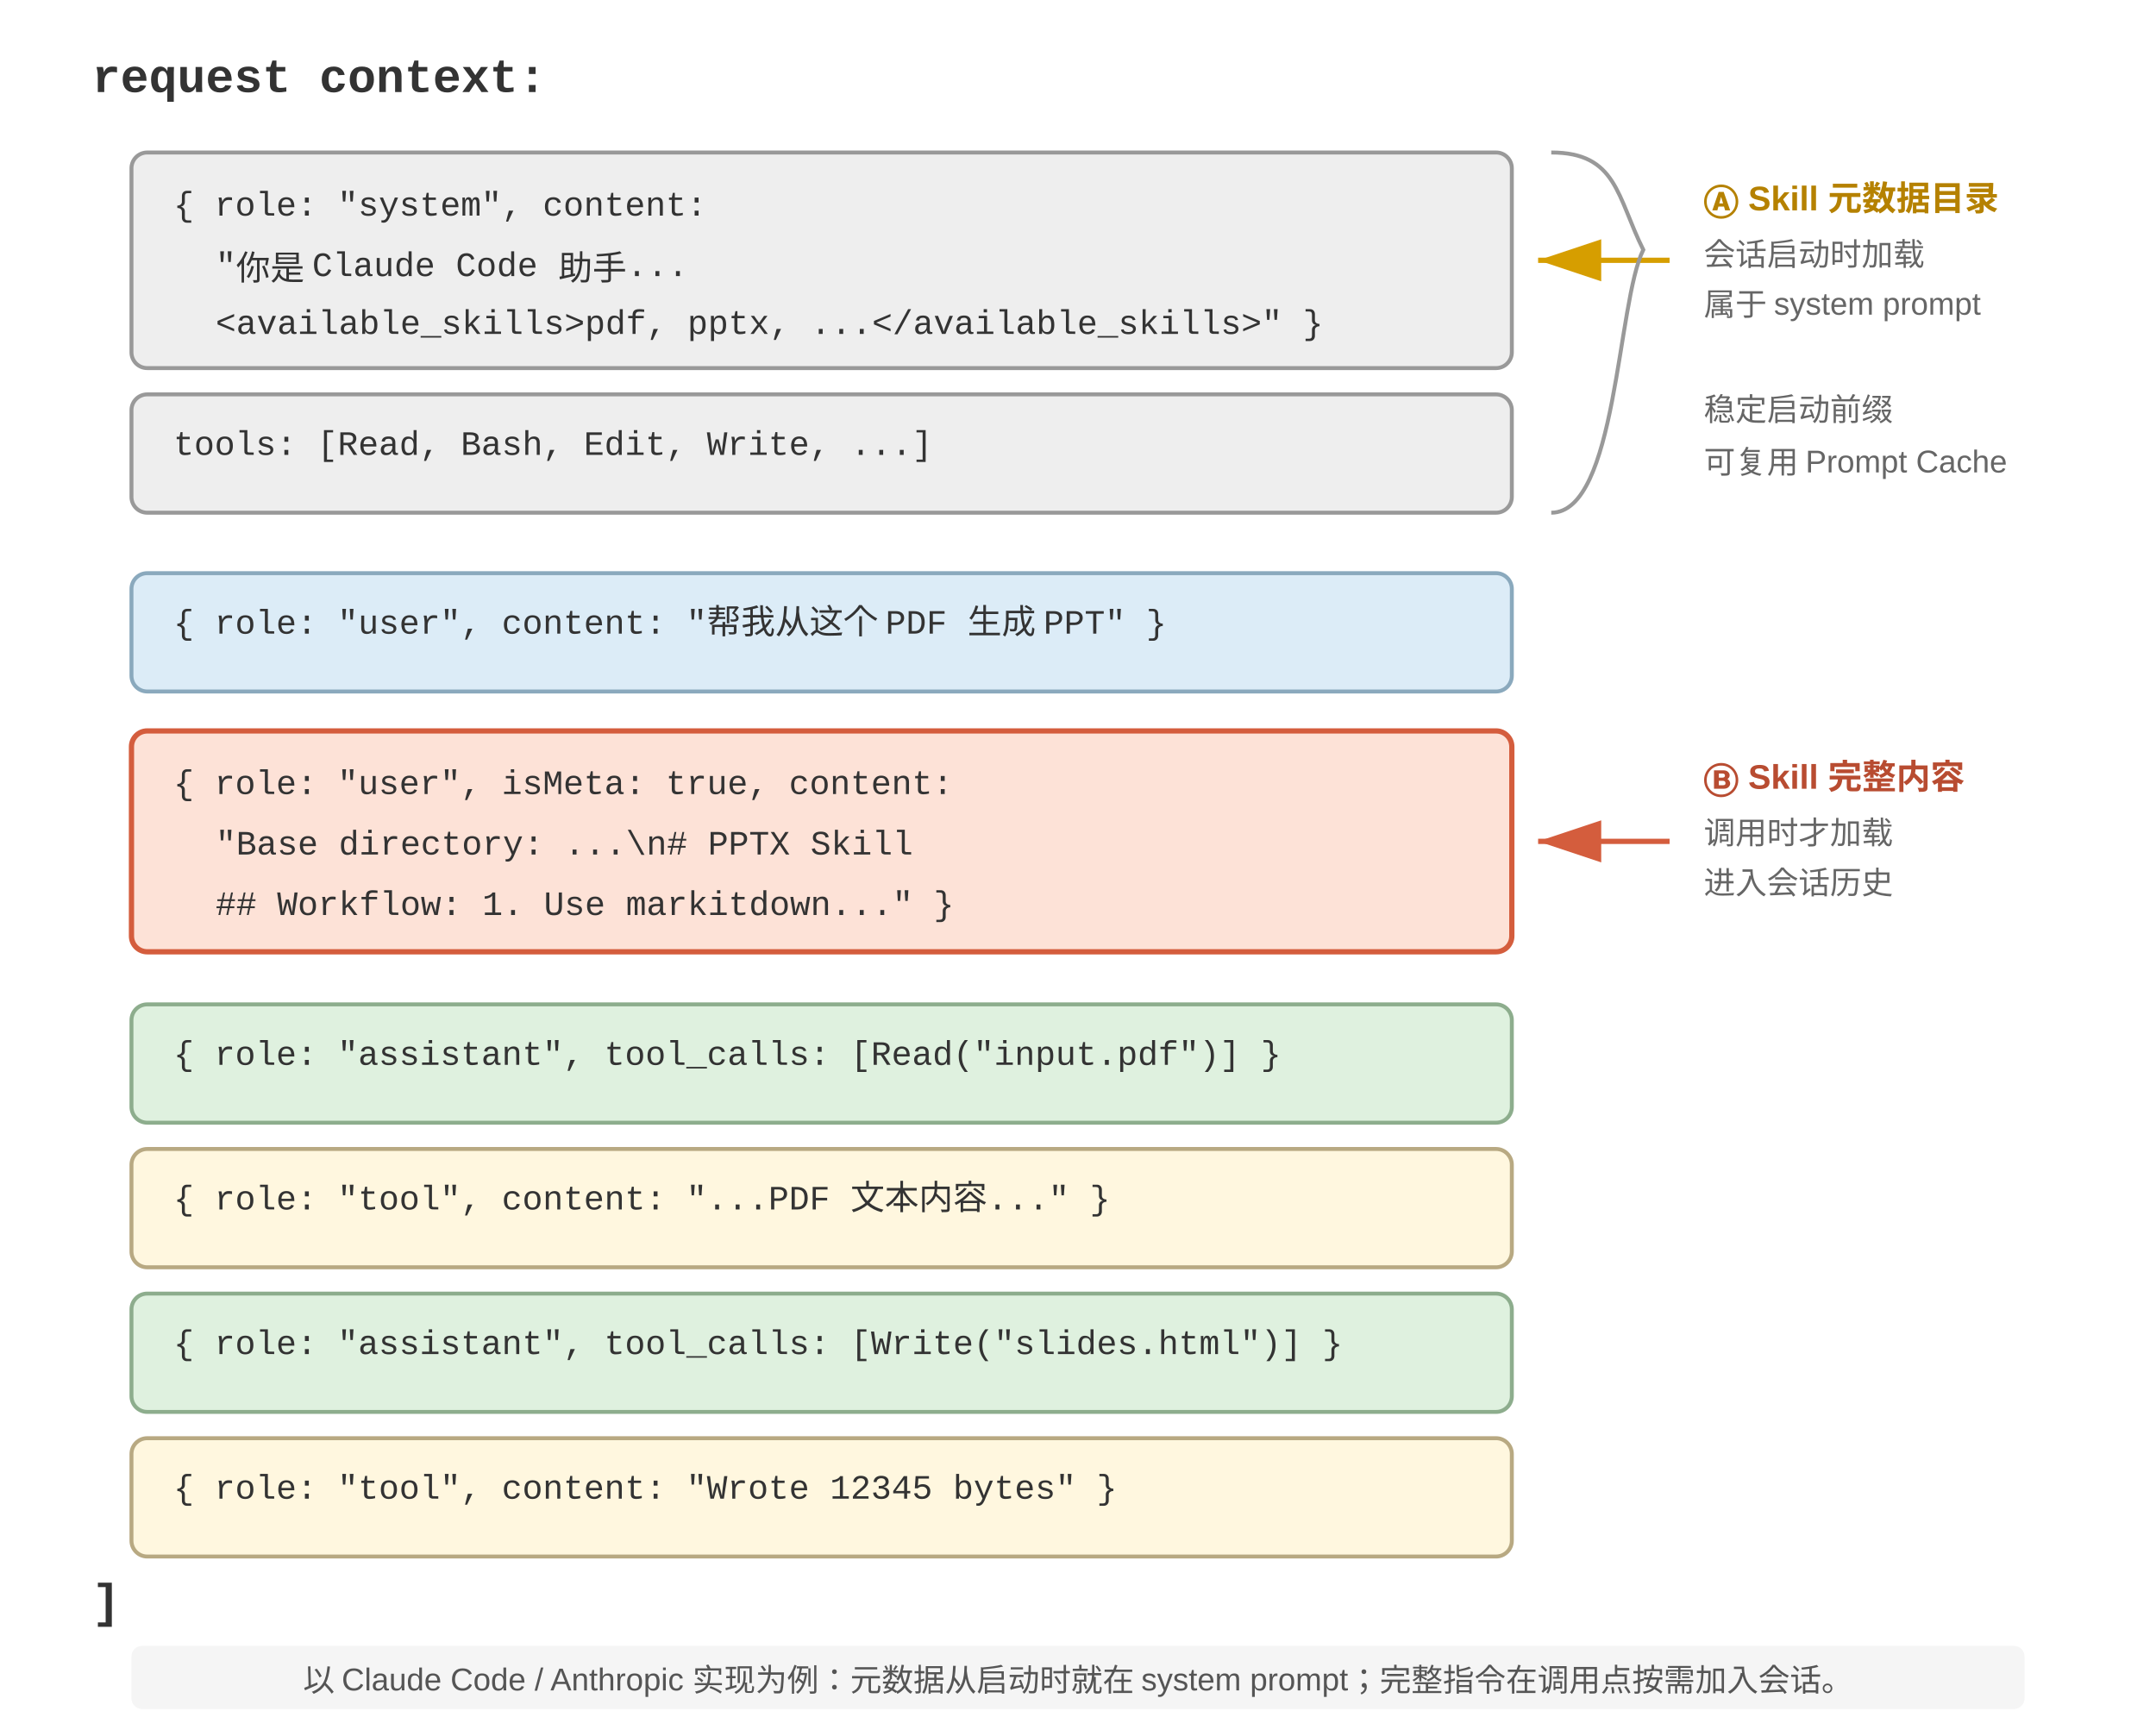
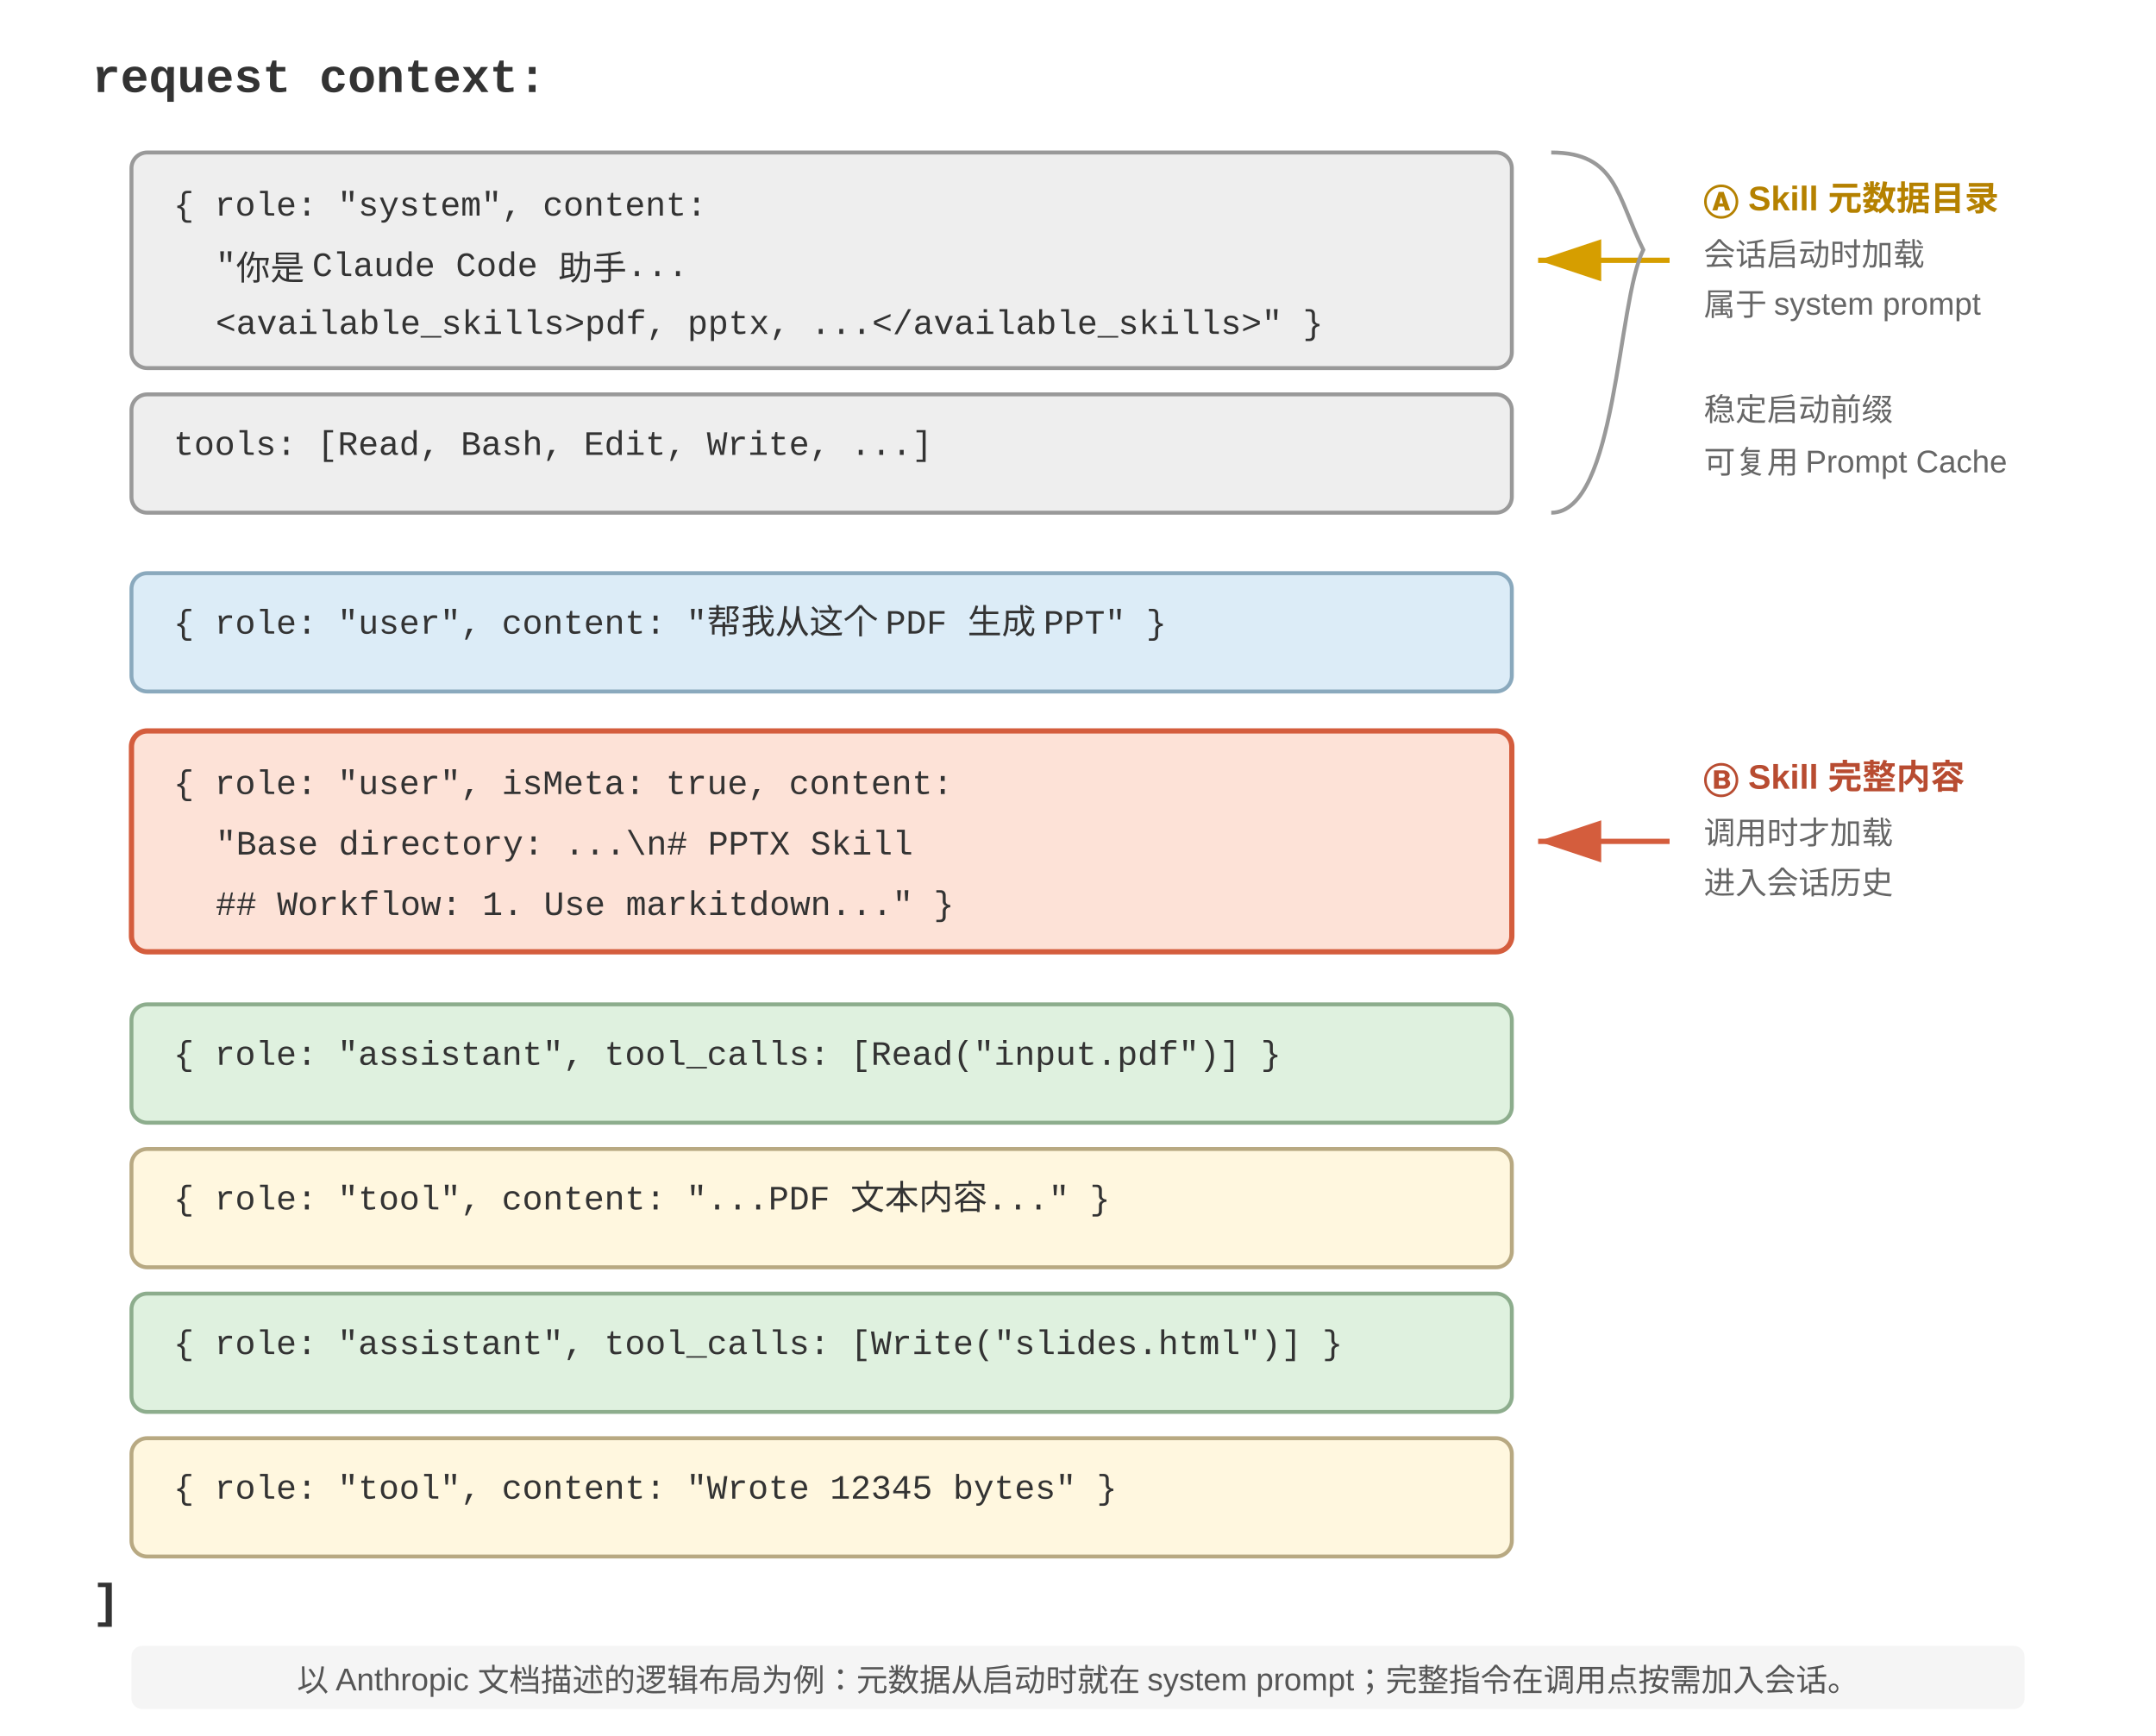
<svg xmlns="http://www.w3.org/2000/svg" viewBox="0 0 820 660" width="820" height="660" style="background:#ffffff">
  <defs>
    <marker id="arrow-gold" markerWidth="12" markerHeight="8" refX="12" refY="4" orient="auto">
      <polygon points="0 0, 12 4, 0 8" fill="#d69e00" />
    </marker>
    <marker id="arrow-red" markerWidth="12" markerHeight="8" refX="12" refY="4" orient="auto">
      <polygon points="0 0, 12 4, 0 8" fill="#d45d3d" />
    </marker>
  </defs>
  <text x="35" y="35" font-family="'Courier New', Courier, monospace" font-size="18" fill="#333333" font-weight="bold">request context:</text>
  <rect x="50" y="58" width="525" height="82" rx="6" fill="#eeeeee" stroke="#999999" stroke-width="1.5" />
  <text x="66" y="82" font-family="'Courier New', Courier, monospace" font-size="13" fill="#333333">{ role: "system", content:</text>
  <text x="82" y="105" font-family="'Courier New', Courier, monospace" font-size="13" fill="#333333">"你是 Claude Code 助手...</text>
  <text x="82" y="127" font-family="'Courier New', Courier, monospace" font-size="13" fill="#333333">&lt;available_skills&gt;pdf, pptx, ...&lt;/available_skills&gt;" }</text>
  <line x1="635" y1="99" x2="585" y2="99" stroke="#d69e00" stroke-width="2" marker-end="url(#arrow-gold)" />
  <text x="648" y="80" font-family="Arial, 'PingFang SC', 'Microsoft YaHei', sans-serif" font-size="13" fill="#b58100" font-weight="bold">Ⓐ Skill 元数据目录</text>
  <text x="648" y="101" font-family="Arial, 'PingFang SC', 'Microsoft YaHei', sans-serif" font-size="12" fill="#666666">会话启动时加载</text>
  <text x="648" y="120" font-family="Arial, 'PingFang SC', 'Microsoft YaHei', sans-serif" font-size="12" fill="#666666">属于 system prompt</text>
  <rect x="50" y="150" width="525" height="45" rx="6" fill="#eeeeee" stroke="#999999" stroke-width="1.5" />
  <text x="66" y="173" font-family="'Courier New', Courier, monospace" font-size="13" fill="#333333">tools: [Read, Bash, Edit, Write, ...]</text>
  <path d="M590 58 C615 58,615 75,625 95 C615 115,615 195,590 195" fill="none" stroke="#999999" stroke-width="1.5" />
  <text x="648" y="160" font-family="Arial, 'PingFang SC', 'Microsoft YaHei', sans-serif" font-size="12" fill="#666666">稳定启动前缀</text>
  <text x="648" y="180" font-family="Arial, 'PingFang SC', 'Microsoft YaHei', sans-serif" font-size="12" fill="#666666">可复用 Prompt Cache</text>
  <rect x="50" y="218" width="525" height="45" rx="6" fill="#dcecf7" stroke="#8aa9bd" stroke-width="1.5" />
  <text x="66" y="241" font-family="'Courier New', Courier, monospace" font-size="13" fill="#333333">{ role: "user", content: "帮我从这个 PDF 生成 PPT" }</text>
  <rect x="50" y="278" width="525" height="84" rx="6" fill="#fde2d7" stroke="#d45d3d" stroke-width="2" />
  <text x="66" y="302" font-family="'Courier New', Courier, monospace" font-size="13" fill="#333333">{ role: "user", isMeta: true, content:</text>
  <text x="82" y="325" font-family="'Courier New', Courier, monospace" font-size="13" fill="#333333">"Base directory: ...\n# PPTX Skill</text>
  <text x="82" y="348" font-family="'Courier New', Courier, monospace" font-size="13" fill="#333333">## Workflow: 1. Use markitdown..." }</text>
  <line x1="635" y1="320" x2="585" y2="320" stroke="#d45d3d" stroke-width="2" marker-end="url(#arrow-red)" />
  <text x="648" y="300" font-family="Arial, 'PingFang SC', 'Microsoft YaHei', sans-serif" font-size="13" fill="#b84c31" font-weight="bold">Ⓑ Skill 完整内容</text>
  <text x="648" y="321" font-family="Arial, 'PingFang SC', 'Microsoft YaHei', sans-serif" font-size="12" fill="#666666">调用时才加载</text>
  <text x="648" y="340" font-family="Arial, 'PingFang SC', 'Microsoft YaHei', sans-serif" font-size="12" fill="#666666">进入会话历史</text>
  <rect x="50" y="382" width="525" height="45" rx="6" fill="#dff1df" stroke="#8dad8d" stroke-width="1.5" />
  <text x="66" y="405" font-family="'Courier New', Courier, monospace" font-size="13" fill="#333333">{ role: "assistant", tool_calls: [Read("input.pdf")] }</text>
  <rect x="50" y="437" width="525" height="45" rx="6" fill="#fff7df" stroke="#b8a982" stroke-width="1.5" />
  <text x="66" y="460" font-family="'Courier New', Courier, monospace" font-size="13" fill="#333333">{ role: "tool", content: "...PDF 文本内容..." }</text>
  <rect x="50" y="492" width="525" height="45" rx="6" fill="#dff1df" stroke="#8dad8d" stroke-width="1.5" />
  <text x="66" y="515" font-family="'Courier New', Courier, monospace" font-size="13" fill="#333333">{ role: "assistant", tool_calls: [Write("slides.html")] }</text>
  <rect x="50" y="547" width="525" height="45" rx="6" fill="#fff7df" stroke="#b8a982" stroke-width="1.5" />
  <text x="66" y="570" font-family="'Courier New', Courier, monospace" font-size="13" fill="#333333">{ role: "tool", content: "Wrote 12345 bytes" }</text>
  <text x="35" y="615" font-family="'Courier New', Courier, monospace" font-size="18" fill="#333333" font-weight="bold">]</text>
  <rect x="50" y="626" width="720" height="24" rx="4" fill="#f5f5f5" />
-   <text x="410" y="638" font-family="Arial, 'PingFang SC', 'Microsoft YaHei', sans-serif" font-size="12" fill="#555555" text-anchor="middle" dominant-baseline="central">以 Claude Code / Anthropic 实现为例：元数据从启动时就在 system prompt；完整指令在调用点按需加入会话。</text>
+   <text x="410" y="638" font-family="Arial, 'PingFang SC', 'Microsoft YaHei', sans-serif" font-size="12" fill="#555555" text-anchor="middle" dominant-baseline="central">以 Anthropic 文档描述的逻辑布局为例：元数据从启动时就在 system prompt；完整指令在调用点按需加入会话。</text>
</svg>
